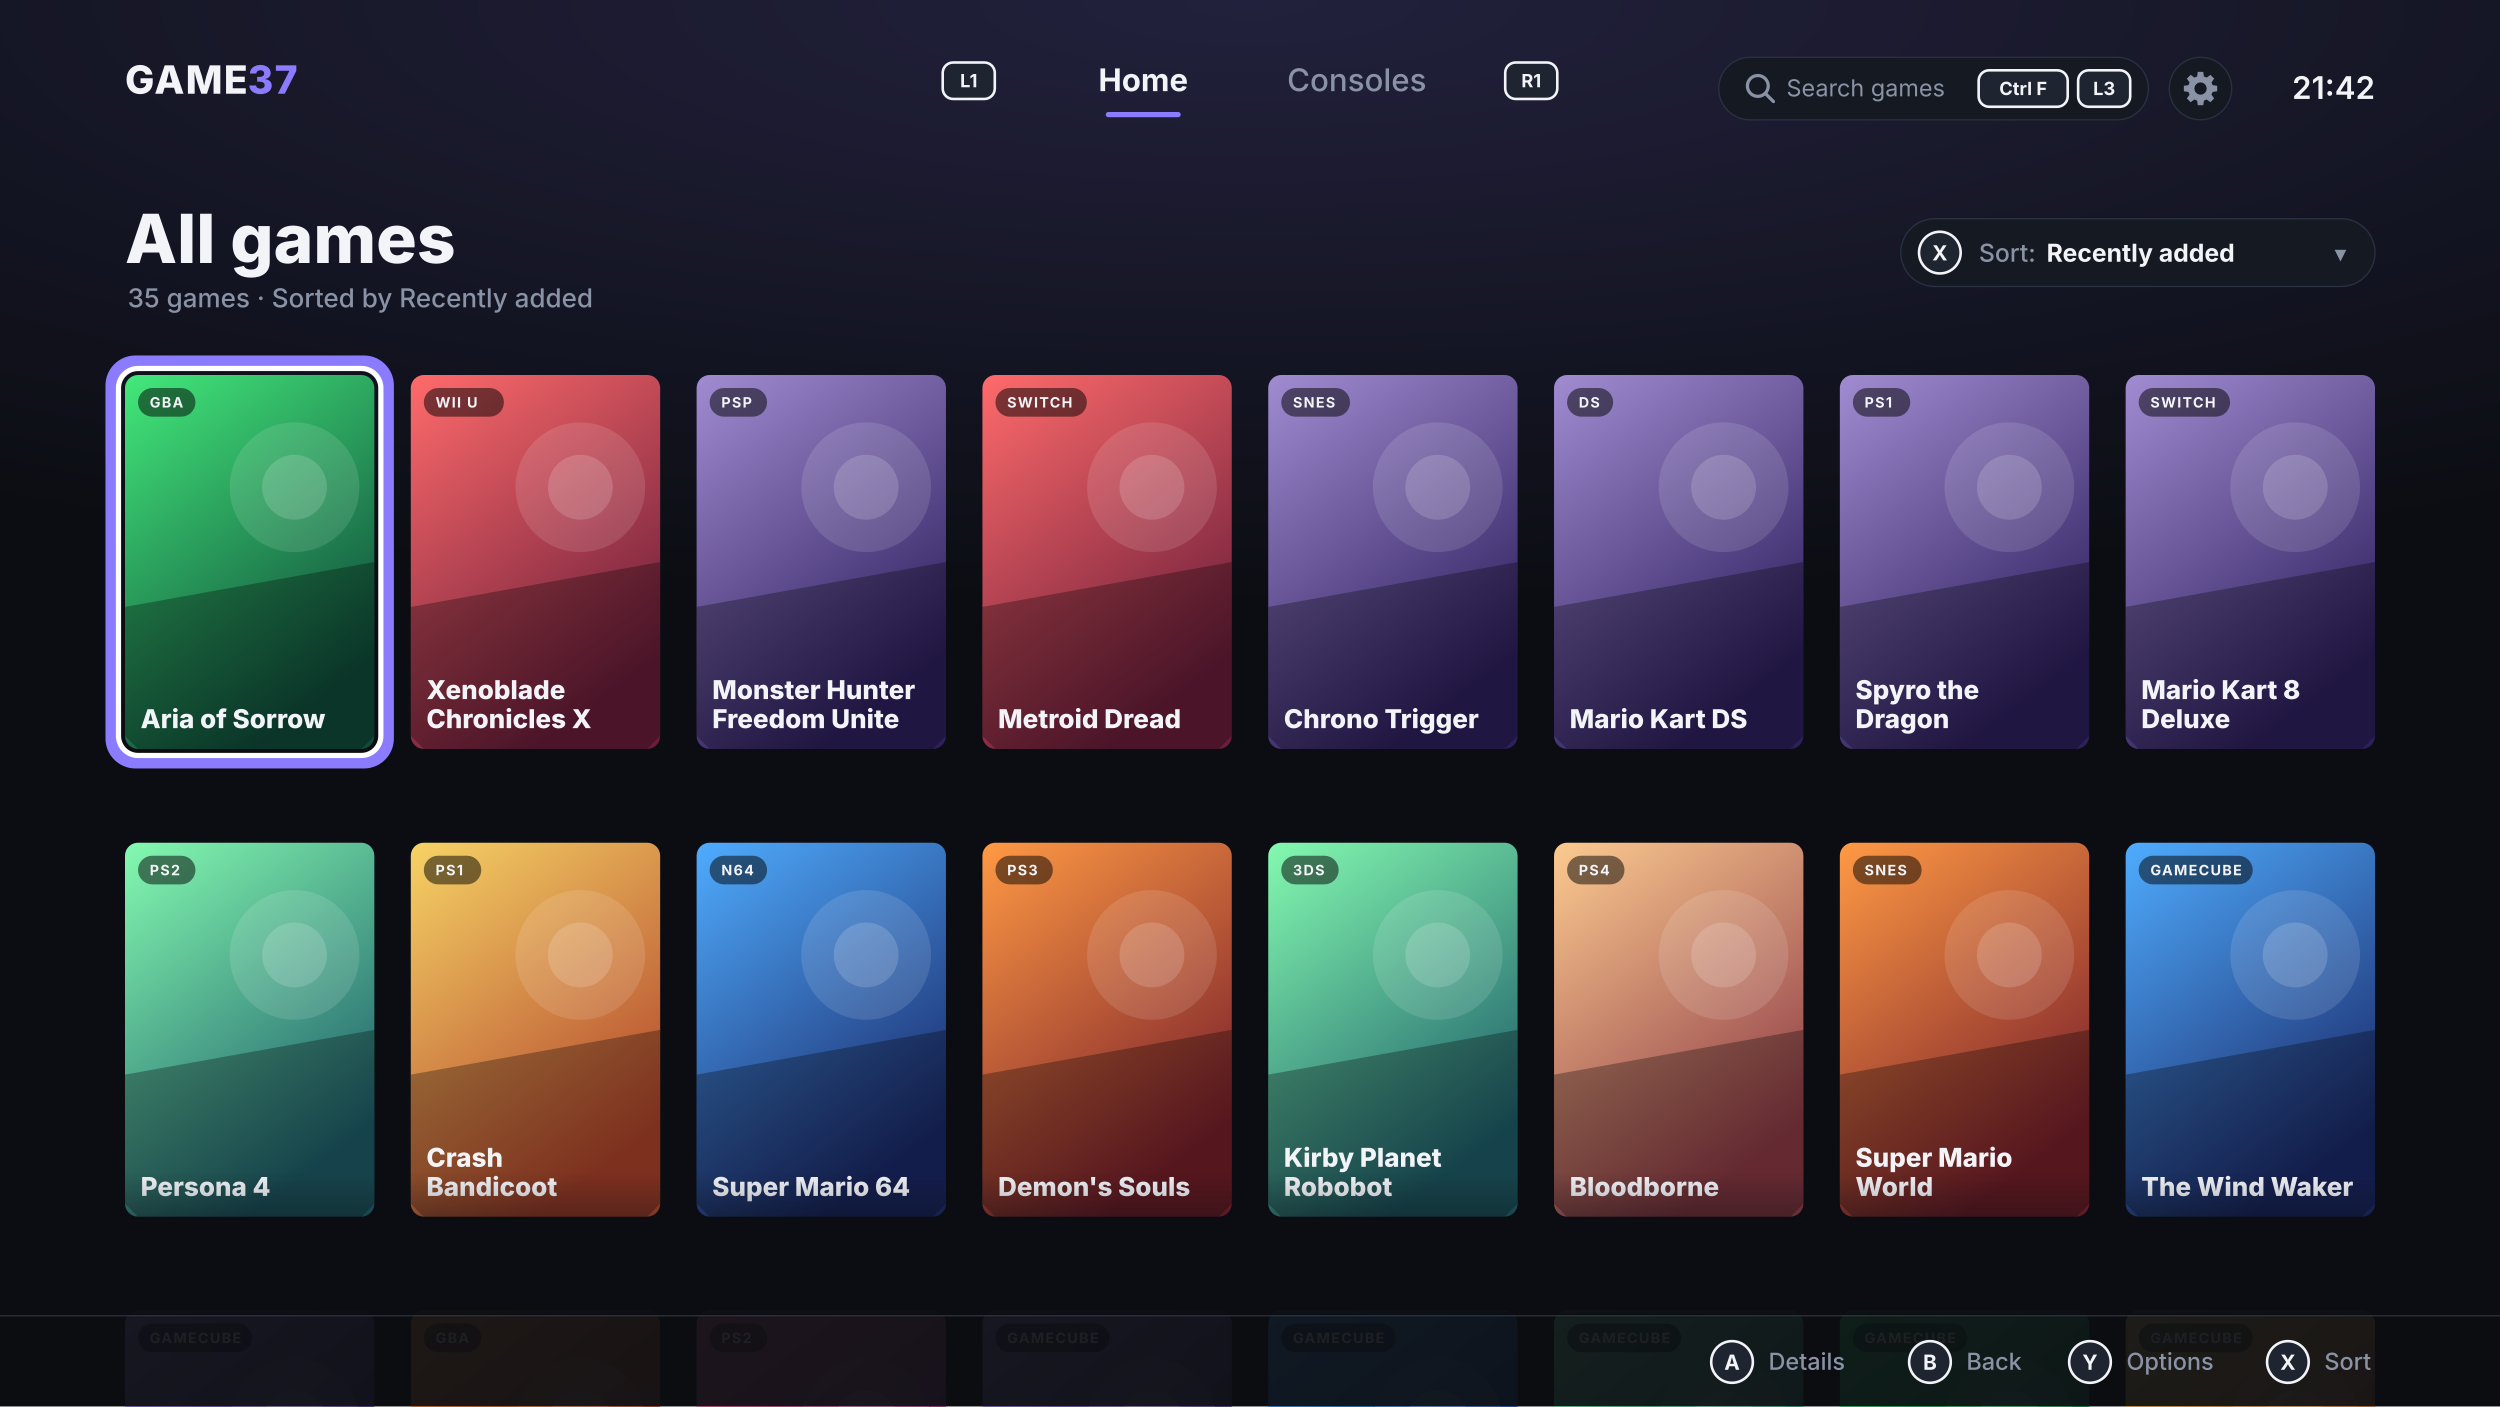
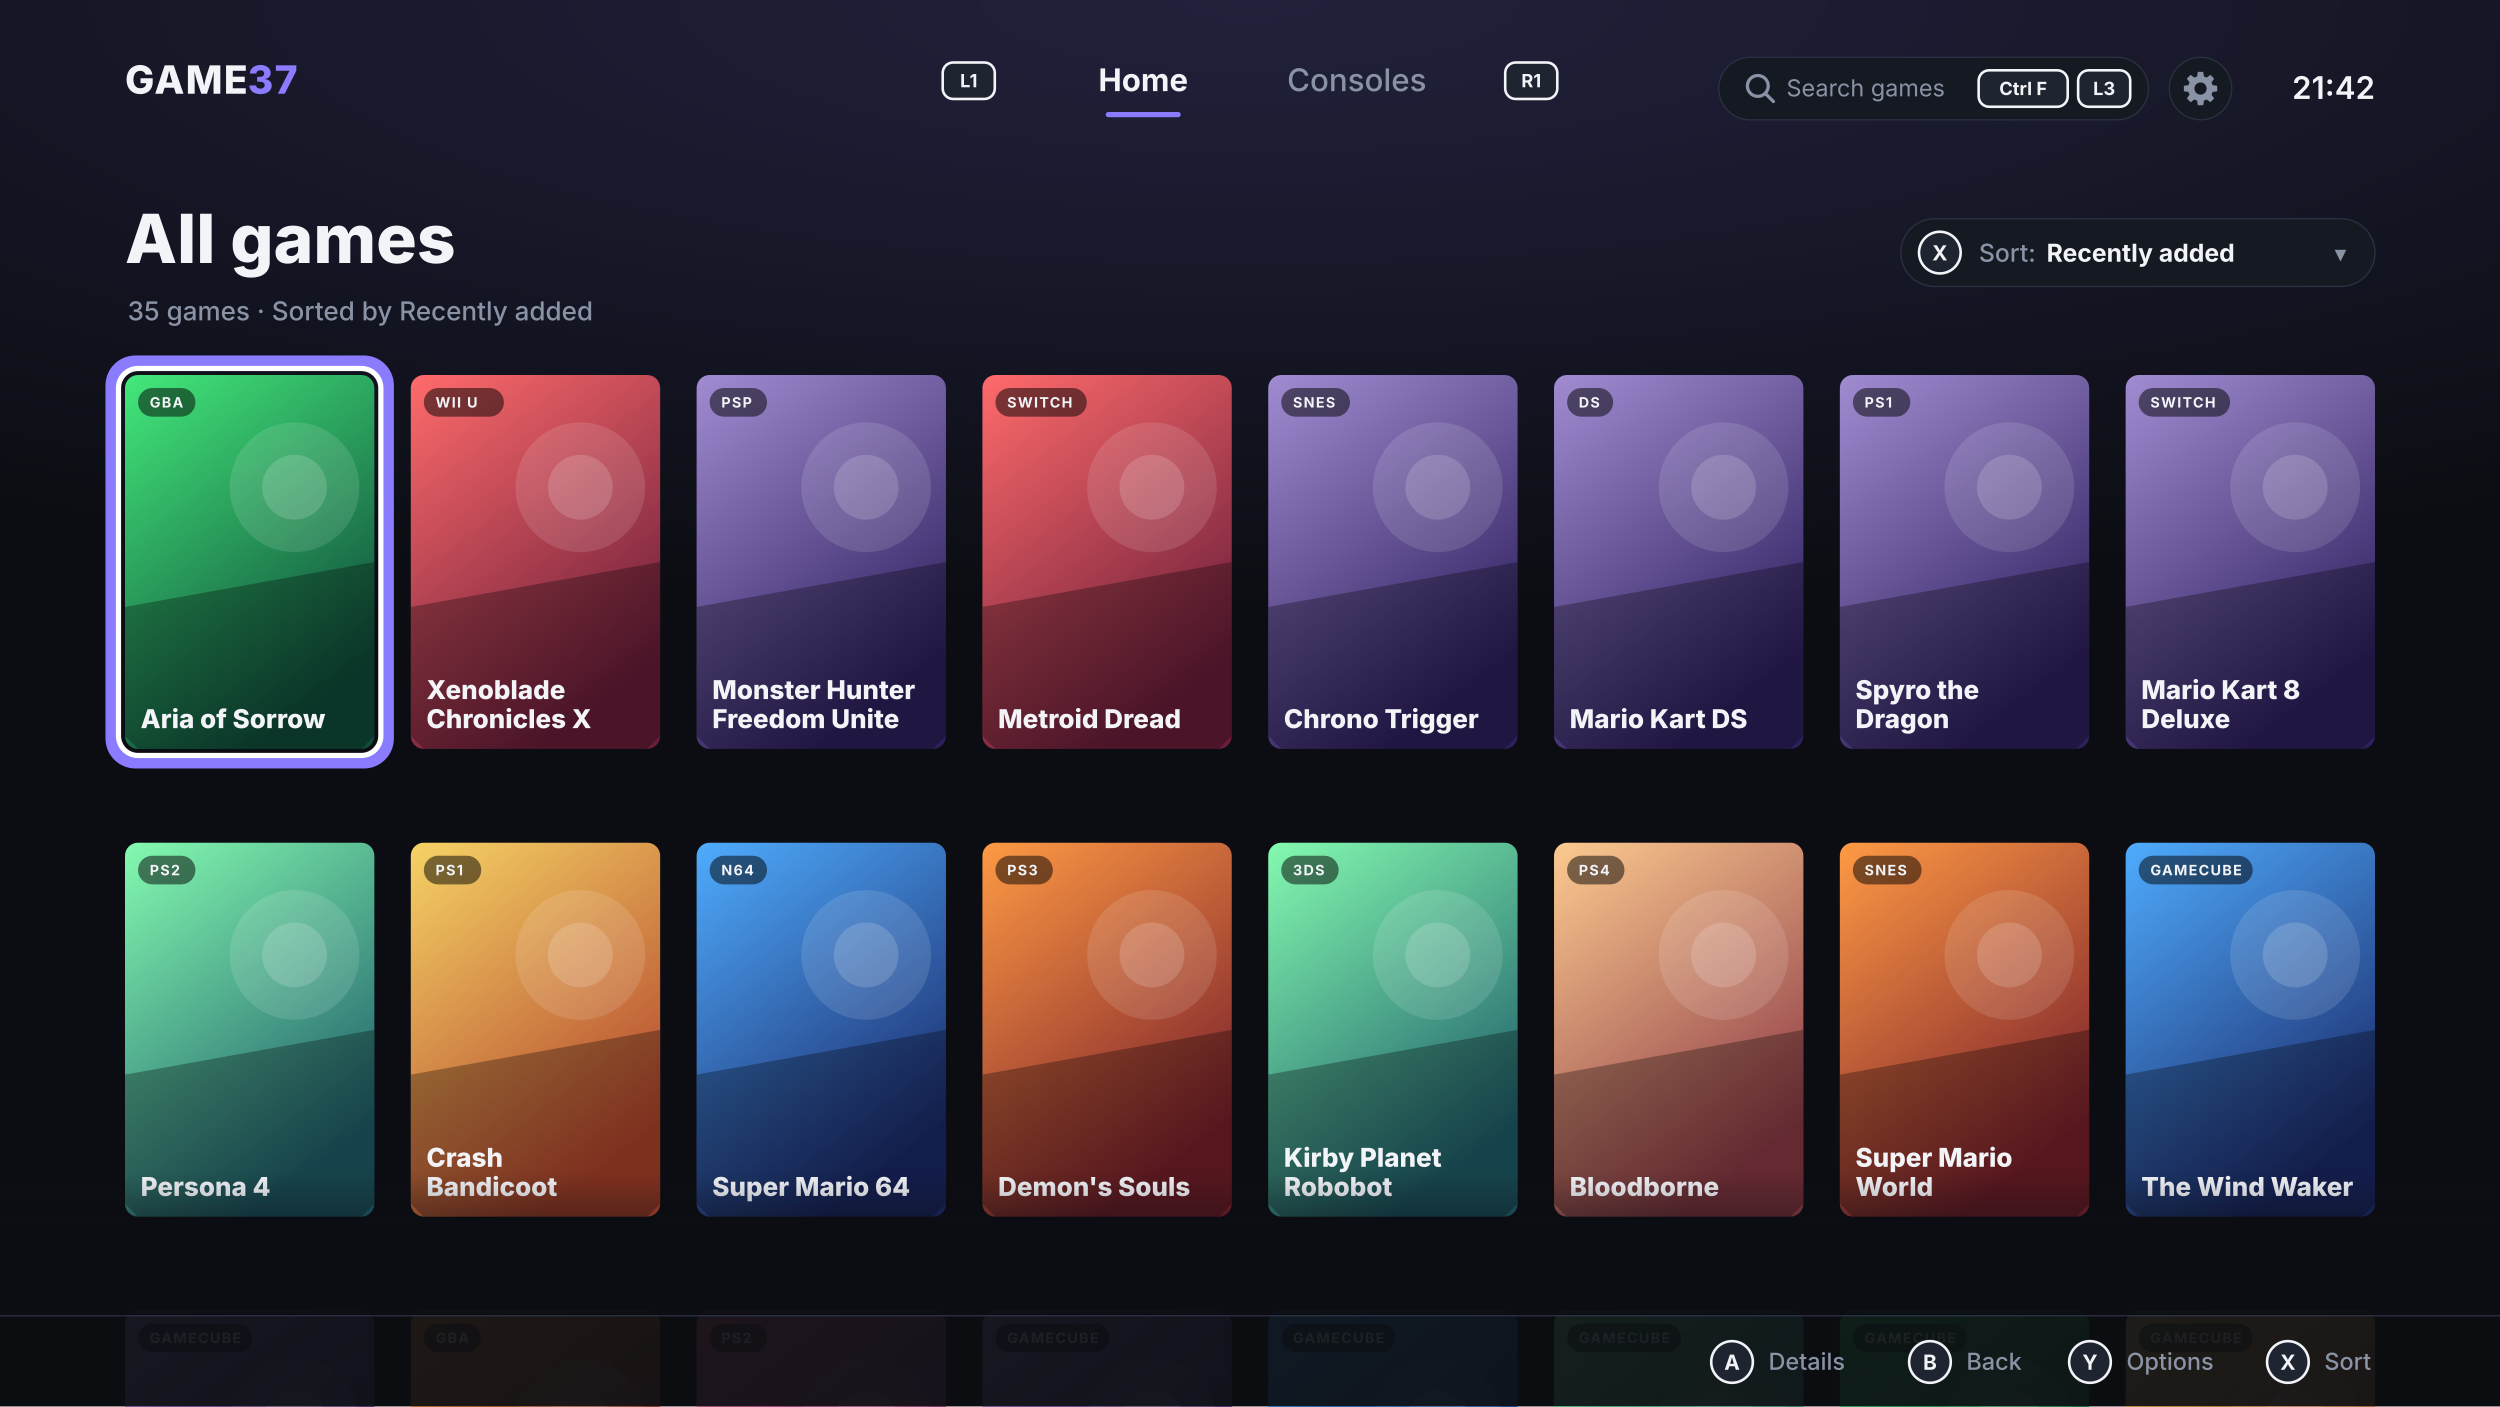
<svg xmlns="http://www.w3.org/2000/svg" width="1920" height="1080" viewBox="0 0 1920 1080">
  <defs>
    <radialGradient id="rg1" cx="0.5" cy="0" r="0.9">
      <stop offset="0" stop-color="#8B7BFF" stop-opacity="0.18" />
      <stop offset="1" stop-color="#8B7BFF" stop-opacity="0" />
    </radialGradient>
    <linearGradient id="lg2" x1="0" y1="0" x2="0.5" y2="1">
      <stop offset="0" stop-color="#43E97B" stop-opacity="1" />
      <stop offset="1" stop-color="#0F4C3A" stop-opacity="1" />
    </linearGradient>
    <linearGradient id="lg3" x1="0" y1="0" x2="0.5" y2="1">
      <stop offset="0" stop-color="#FF6B6B" stop-opacity="1" />
      <stop offset="1" stop-color="#6B1D3A" stop-opacity="1" />
    </linearGradient>
    <linearGradient id="lg4" x1="0" y1="0" x2="0.5" y2="1">
      <stop offset="0" stop-color="#A18CD1" stop-opacity="1" />
      <stop offset="1" stop-color="#2E1F5E" stop-opacity="1" />
    </linearGradient>
    <linearGradient id="lg5" x1="0" y1="0" x2="0.5" y2="1">
      <stop offset="0" stop-color="#FF6B6B" stop-opacity="1" />
      <stop offset="1" stop-color="#6B1D3A" stop-opacity="1" />
    </linearGradient>
    <linearGradient id="lg6" x1="0" y1="0" x2="0.5" y2="1">
      <stop offset="0" stop-color="#A18CD1" stop-opacity="1" />
      <stop offset="1" stop-color="#2E1F5E" stop-opacity="1" />
    </linearGradient>
    <linearGradient id="lg7" x1="0" y1="0" x2="0.5" y2="1">
      <stop offset="0" stop-color="#A18CD1" stop-opacity="1" />
      <stop offset="1" stop-color="#2E1F5E" stop-opacity="1" />
    </linearGradient>
    <linearGradient id="lg8" x1="0" y1="0" x2="0.5" y2="1">
      <stop offset="0" stop-color="#A18CD1" stop-opacity="1" />
      <stop offset="1" stop-color="#2E1F5E" stop-opacity="1" />
    </linearGradient>
    <linearGradient id="lg9" x1="0" y1="0" x2="0.5" y2="1">
      <stop offset="0" stop-color="#A18CD1" stop-opacity="1" />
      <stop offset="1" stop-color="#2E1F5E" stop-opacity="1" />
    </linearGradient>
    <linearGradient id="lg10" x1="0" y1="0" x2="0.5" y2="1">
      <stop offset="0" stop-color="#84FAB0" stop-opacity="1" />
      <stop offset="1" stop-color="#1F5F6B" stop-opacity="1" />
    </linearGradient>
    <linearGradient id="lg11" x1="0" y1="0" x2="0.5" y2="1">
      <stop offset="0" stop-color="#F6D365" stop-opacity="1" />
      <stop offset="1" stop-color="#B3452C" stop-opacity="1" />
    </linearGradient>
    <linearGradient id="lg12" x1="0" y1="0" x2="0.5" y2="1">
      <stop offset="0" stop-color="#4FACFE" stop-opacity="1" />
      <stop offset="1" stop-color="#1B2A6B" stop-opacity="1" />
    </linearGradient>
    <linearGradient id="lg13" x1="0" y1="0" x2="0.5" y2="1">
      <stop offset="0" stop-color="#FF9A44" stop-opacity="1" />
      <stop offset="1" stop-color="#7A1F2B" stop-opacity="1" />
    </linearGradient>
    <linearGradient id="lg14" x1="0" y1="0" x2="0.5" y2="1">
      <stop offset="0" stop-color="#84FAB0" stop-opacity="1" />
      <stop offset="1" stop-color="#1F5F6B" stop-opacity="1" />
    </linearGradient>
    <linearGradient id="lg15" x1="0" y1="0" x2="0.5" y2="1">
      <stop offset="0" stop-color="#FCCB90" stop-opacity="1" />
      <stop offset="1" stop-color="#8E3B46" stop-opacity="1" />
    </linearGradient>
    <linearGradient id="lg16" x1="0" y1="0" x2="0.5" y2="1">
      <stop offset="0" stop-color="#FF9A44" stop-opacity="1" />
      <stop offset="1" stop-color="#7A1F2B" stop-opacity="1" />
    </linearGradient>
    <linearGradient id="lg17" x1="0" y1="0" x2="0.5" y2="1">
      <stop offset="0" stop-color="#4FACFE" stop-opacity="1" />
      <stop offset="1" stop-color="#1B2A6B" stop-opacity="1" />
    </linearGradient>
    <linearGradient id="lg18" x1="0" y1="0" x2="0.5" y2="1">
      <stop offset="0" stop-color="#A18CD1" stop-opacity="1" />
      <stop offset="1" stop-color="#2E1F5E" stop-opacity="1" />
    </linearGradient>
    <linearGradient id="lg19" x1="0" y1="0" x2="0.5" y2="1">
      <stop offset="0" stop-color="#FF9A44" stop-opacity="1" />
      <stop offset="1" stop-color="#7A1F2B" stop-opacity="1" />
    </linearGradient>
    <linearGradient id="lg20" x1="0" y1="0" x2="0.5" y2="1">
      <stop offset="0" stop-color="#FA709A" stop-opacity="1" />
      <stop offset="1" stop-color="#5B2C83" stop-opacity="1" />
    </linearGradient>
    <linearGradient id="lg21" x1="0" y1="0" x2="0.5" y2="1">
      <stop offset="0" stop-color="#A18CD1" stop-opacity="1" />
      <stop offset="1" stop-color="#2E1F5E" stop-opacity="1" />
    </linearGradient>
    <linearGradient id="lg22" x1="0" y1="0" x2="0.5" y2="1">
      <stop offset="0" stop-color="#4FACFE" stop-opacity="1" />
      <stop offset="1" stop-color="#1B2A6B" stop-opacity="1" />
    </linearGradient>
    <linearGradient id="lg23" x1="0" y1="0" x2="0.5" y2="1">
      <stop offset="0" stop-color="#84FAB0" stop-opacity="1" />
      <stop offset="1" stop-color="#1F5F6B" stop-opacity="1" />
    </linearGradient>
    <linearGradient id="lg24" x1="0" y1="0" x2="0.5" y2="1">
      <stop offset="0" stop-color="#43E97B" stop-opacity="1" />
      <stop offset="1" stop-color="#0F4C3A" stop-opacity="1" />
    </linearGradient>
    <linearGradient id="lg25" x1="0" y1="0" x2="0.5" y2="1">
      <stop offset="0" stop-color="#F6D365" stop-opacity="1" />
      <stop offset="1" stop-color="#B3452C" stop-opacity="1" />
    </linearGradient>
    <linearGradient id="lg26" x1="0" y1="0" x2="0" y2="1">
      <stop offset="0" stop-color="#0B0D12" stop-opacity="0" />
      <stop offset="1" stop-color="#0B0D12" stop-opacity="1" />
    </linearGradient>
  </defs>
  <rect x="0.0" y="0.0" width="1920.0" height="1080.0" rx="0" fill="#0B0D12" fill-opacity="1" />
  <rect x="0.0" y="0.0" width="1920.0" height="520.0" rx="0" fill="url(#rg1)" fill-opacity="1" />
  <text x="96" y="72" font-family="Inter, 'Helvetica Neue', Arial, sans-serif" font-size="30" font-weight="800" fill="#F2F4F8" letter-spacing="1">GAME<tspan fill="#8B7BFF">37</tspan>
  </text>
  <rect x="724.0" y="48.0" width="40.0" height="28.0" rx="8" fill="#1F2431" fill-opacity="1" stroke="#F2F4F8" stroke-width="2" />
  <text x="744.0" y="67.0" font-family="Inter, 'Helvetica Neue', Arial, sans-serif" font-size="14" font-weight="700" fill="#F2F4F8" fill-opacity="1" text-anchor="middle" letter-spacing="0">L1</text>
  <rect x="1156.0" y="48.0" width="40.0" height="28.0" rx="8" fill="#1F2431" fill-opacity="1" stroke="#F2F4F8" stroke-width="2" />
  <text x="1176.0" y="67.0" font-family="Inter, 'Helvetica Neue', Arial, sans-serif" font-size="14" font-weight="700" fill="#F2F4F8" fill-opacity="1" text-anchor="middle" letter-spacing="0">R1</text>
  <text x="878.0" y="70.0" font-family="Inter, 'Helvetica Neue', Arial, sans-serif" font-size="24" font-weight="700" fill="#F2F4F8" fill-opacity="1" text-anchor="middle" letter-spacing="0">Home</text>
  <rect x="849.2" y="86.0" width="57.6" height="4.0" rx="2" fill="#8B7BFF" fill-opacity="1" />
  <text x="1042.0" y="70.0" font-family="Inter, 'Helvetica Neue', Arial, sans-serif" font-size="24" font-weight="500" fill="#8A93A6" fill-opacity="1" text-anchor="middle" letter-spacing="0">Consoles</text>
  <rect x="1320.0" y="44.0" width="330.0" height="48.0" rx="24" fill="#151922" fill-opacity="1" stroke="#2A3142" stroke-width="1" />
  <circle cx="1350.0" cy="66.0" r="8.0" fill="none" fill-opacity="1" stroke="#8A93A6" stroke-width="2.5" />
  <line x1="1356" y1="72" x2="1362" y2="78" stroke="#8A93A6" stroke-width="2.5" stroke-linecap="round" />
  <text x="1372.0" y="74.0" font-family="Inter, 'Helvetica Neue', Arial, sans-serif" font-size="18" font-weight="400" fill="#8A93A6" fill-opacity="1" text-anchor="start" letter-spacing="0">Search games</text>
  <rect x="1596.0" y="54.0" width="40.0" height="28.0" rx="8" fill="#1F2431" fill-opacity="1" stroke="#F2F4F8" stroke-width="2" />
  <text x="1616.0" y="73.0" font-family="Inter, 'Helvetica Neue', Arial, sans-serif" font-size="14" font-weight="700" fill="#F2F4F8" fill-opacity="1" text-anchor="middle" letter-spacing="0">L3</text>
  <rect x="1519.6" y="54.0" width="68.4" height="28.0" rx="8" fill="#1F2431" fill-opacity="1" stroke="#F2F4F8" stroke-width="2" />
  <text x="1553.8" y="73.0" font-family="Inter, 'Helvetica Neue', Arial, sans-serif" font-size="14" font-weight="700" fill="#F2F4F8" fill-opacity="1" text-anchor="middle" letter-spacing="0">Ctrl F</text>
  <circle cx="1690.0" cy="68.0" r="24.0" fill="#151922" fill-opacity="1" stroke="#2A3142" stroke-width="1" />
  <polygon points="1699.3,65.4 1702.8,65.9 1702.8,70.1 1699.3,70.6 1698.4,72.7 1700.5,75.6 1697.6,78.5 1694.7,76.4 1692.6,77.3 1692.1,80.8 1687.9,80.8 1687.4,77.3 1685.3,76.4 1682.4,78.5 1679.5,75.6 1681.6,72.7 1680.7,70.6 1677.2,70.1 1677.2,65.9 1680.7,65.4 1681.6,63.3 1679.5,60.4 1682.4,57.5 1685.3,59.6 1687.4,58.7 1687.9,55.2 1692.1,55.2 1692.6,58.7 1694.7,59.6 1697.6,57.5 1700.5,60.4 1698.4,63.3" fill="#8A93A6" />
  <circle cx="1690.0" cy="68.0" r="4.7" fill="#151922" fill-opacity="1" />
  <text x="1824.0" y="76.0" font-family="Inter, 'Helvetica Neue', Arial, sans-serif" font-size="24" font-weight="600" fill="#F2F4F8" fill-opacity="1" text-anchor="end" letter-spacing="0">21:42</text>
  <text x="96.0" y="202.0" font-family="Inter, 'Helvetica Neue', Arial, sans-serif" font-size="52" font-weight="800" fill="#F2F4F8" fill-opacity="1" text-anchor="start" letter-spacing="0">All games</text>
-   <text x="98.0" y="236.0" font-family="Inter, 'Helvetica Neue', Arial, sans-serif" font-size="20" font-weight="500" fill="#8A93A6" fill-opacity="1" text-anchor="start" letter-spacing="0">35 games  ·  Sorted by Recently added</text>
+   <text x="98.0" y="246.0" font-family="Inter, 'Helvetica Neue', Arial, sans-serif" font-size="20" font-weight="500" fill="#8A93A6" fill-opacity="1" text-anchor="start" letter-spacing="0">35 games  ·  Sorted by Recently added</text>
  <rect x="1459.8" y="168.0" width="364.2" height="52.0" rx="26" fill="#151922" fill-opacity="1" stroke="#2A3142" stroke-width="1" />
  <circle cx="1489.8" cy="194.0" r="16.0" fill="#1F2431" fill-opacity="1" stroke="#F2F4F8" stroke-width="2" />
  <text x="1489.8" y="200.0" font-family="Inter, 'Helvetica Neue', Arial, sans-serif" font-size="16" font-weight="700" fill="#F2F4F8" fill-opacity="1" text-anchor="middle" letter-spacing="0">X</text>
  <text x="1519.8" y="201.0" font-family="Inter, 'Helvetica Neue', Arial, sans-serif" font-size="19" font-weight="500" fill="#8A93A6" fill-opacity="1" text-anchor="start" letter-spacing="0">Sort:</text>
  <text x="1571.8" y="201.0" font-family="Inter, 'Helvetica Neue', Arial, sans-serif" font-size="19" font-weight="700" fill="#F2F4F8" fill-opacity="1" text-anchor="start" letter-spacing="0">Recently added</text>
  <text x="1802.0" y="201.0" font-family="Inter, 'Helvetica Neue', Arial, sans-serif" font-size="18" font-weight="700" fill="#8A93A6" fill-opacity="1" text-anchor="end" letter-spacing="0">▾</text>
  <rect x="86.0" y="278.0" width="211.5" height="307.2" rx="18" fill="none" fill-opacity="0.4" stroke="#8B7BFF" stroke-width="10" />
  <rect x="91.0" y="283.0" width="201.5" height="297.2" rx="15" fill="none" fill-opacity="1" stroke="#FFFFFF" stroke-width="4" />
  <rect x="96.0" y="288.0" width="191.5" height="287.2" rx="10" fill="url(#lg2)" fill-opacity="1" />
  <circle cx="226.2" cy="374.2" r="49.8" fill="#FFFFFF" fill-opacity="0.12" />
  <circle cx="226.2" cy="374.2" r="24.9" fill="#FFFFFF" fill-opacity="0.16" />
  <polygon points="96.0,466.1 287.5,431.6 287.5,565.2 277.5,575.2 106.0,575.2 96.0,565.2" fill="#000000" fill-opacity=".3" />
  <text x="108.0" y="559.2" font-family="Inter, 'Helvetica Neue', Arial, sans-serif" font-size="20" font-weight="800" fill="#F2F4F8" fill-opacity="1" text-anchor="start" letter-spacing="0">Aria of Sorrow</text>
  <rect x="106.0" y="298.0" width="44.1" height="22.0" rx="11" fill="#000000" fill-opacity="0.5" />
  <text x="115.0" y="313.0" font-family="Inter, 'Helvetica Neue', Arial, sans-serif" font-size="11" font-weight="700" fill="#F2F4F8" fill-opacity="1" text-anchor="start" letter-spacing="1">GBA</text>
  <rect x="315.5" y="288.0" width="191.5" height="287.2" rx="10" fill="url(#lg3)" fill-opacity="1" />
  <circle cx="445.7" cy="374.2" r="49.8" fill="#FFFFFF" fill-opacity="0.12" />
  <circle cx="445.7" cy="374.2" r="24.9" fill="#FFFFFF" fill-opacity="0.16" />
  <polygon points="315.5,466.1 507.0,431.6 507.0,565.2 497.0,575.2 325.5,575.2 315.5,565.2" fill="#000000" fill-opacity=".3" />
  <text x="327.5" y="536.9" font-family="Inter, 'Helvetica Neue', Arial, sans-serif" font-size="20" font-weight="800" fill="#F2F4F8" fill-opacity="1" text-anchor="start" letter-spacing="0">Xenoblade</text>
  <text x="327.5" y="559.2" font-family="Inter, 'Helvetica Neue', Arial, sans-serif" font-size="20" font-weight="800" fill="#F2F4F8" fill-opacity="1" text-anchor="start" letter-spacing="0">Chronicles X</text>
  <rect x="325.5" y="298.0" width="61.5" height="22.0" rx="11" fill="#000000" fill-opacity="0.5" />
  <text x="334.5" y="313.0" font-family="Inter, 'Helvetica Neue', Arial, sans-serif" font-size="11" font-weight="700" fill="#F2F4F8" fill-opacity="1" text-anchor="start" letter-spacing="1">WII U</text>
  <rect x="535.0" y="288.0" width="191.5" height="287.2" rx="10" fill="url(#lg4)" fill-opacity="1" />
  <circle cx="665.2" cy="374.2" r="49.8" fill="#FFFFFF" fill-opacity="0.12" />
  <circle cx="665.2" cy="374.2" r="24.9" fill="#FFFFFF" fill-opacity="0.16" />
  <polygon points="535.0,466.1 726.5,431.6 726.5,565.2 716.5,575.2 545.0,575.2 535.0,565.2" fill="#000000" fill-opacity=".3" />
  <text x="547.0" y="536.9" font-family="Inter, 'Helvetica Neue', Arial, sans-serif" font-size="20" font-weight="800" fill="#F2F4F8" fill-opacity="1" text-anchor="start" letter-spacing="0">Monster Hunter</text>
  <text x="547.0" y="559.2" font-family="Inter, 'Helvetica Neue', Arial, sans-serif" font-size="20" font-weight="800" fill="#F2F4F8" fill-opacity="1" text-anchor="start" letter-spacing="0">Freedom Unite</text>
  <rect x="545.0" y="298.0" width="44.1" height="22.0" rx="11" fill="#000000" fill-opacity="0.5" />
  <text x="554.0" y="313.0" font-family="Inter, 'Helvetica Neue', Arial, sans-serif" font-size="11" font-weight="700" fill="#F2F4F8" fill-opacity="1" text-anchor="start" letter-spacing="1">PSP</text>
  <rect x="754.5" y="288.0" width="191.5" height="287.2" rx="10" fill="url(#lg5)" fill-opacity="1" />
  <circle cx="884.7" cy="374.2" r="49.8" fill="#FFFFFF" fill-opacity="0.12" />
  <circle cx="884.7" cy="374.2" r="24.9" fill="#FFFFFF" fill-opacity="0.16" />
  <polygon points="754.5,466.1 946.0,431.6 946.0,565.2 936.0,575.2 764.5,575.2 754.5,565.2" fill="#000000" fill-opacity=".3" />
  <text x="766.5" y="559.2" font-family="Inter, 'Helvetica Neue', Arial, sans-serif" font-size="20" font-weight="800" fill="#F2F4F8" fill-opacity="1" text-anchor="start" letter-spacing="0">Metroid Dread</text>
  <rect x="764.5" y="298.0" width="70.2" height="22.0" rx="11" fill="#000000" fill-opacity="0.5" />
  <text x="773.5" y="313.0" font-family="Inter, 'Helvetica Neue', Arial, sans-serif" font-size="11" font-weight="700" fill="#F2F4F8" fill-opacity="1" text-anchor="start" letter-spacing="1">SWITCH</text>
  <rect x="974.0" y="288.0" width="191.5" height="287.2" rx="10" fill="url(#lg6)" fill-opacity="1" />
  <circle cx="1104.2" cy="374.2" r="49.8" fill="#FFFFFF" fill-opacity="0.12" />
  <circle cx="1104.2" cy="374.2" r="24.9" fill="#FFFFFF" fill-opacity="0.16" />
  <polygon points="974.0,466.1 1165.5,431.6 1165.5,565.2 1155.5,575.2 984.0,575.2 974.0,565.2" fill="#000000" fill-opacity=".3" />
  <text x="986.0" y="559.2" font-family="Inter, 'Helvetica Neue', Arial, sans-serif" font-size="20" font-weight="800" fill="#F2F4F8" fill-opacity="1" text-anchor="start" letter-spacing="0">Chrono Trigger</text>
  <rect x="984.0" y="298.0" width="52.8" height="22.0" rx="11" fill="#000000" fill-opacity="0.5" />
  <text x="993.0" y="313.0" font-family="Inter, 'Helvetica Neue', Arial, sans-serif" font-size="11" font-weight="700" fill="#F2F4F8" fill-opacity="1" text-anchor="start" letter-spacing="1">SNES</text>
  <rect x="1193.5" y="288.0" width="191.5" height="287.2" rx="10" fill="url(#lg7)" fill-opacity="1" />
  <circle cx="1323.7" cy="374.2" r="49.8" fill="#FFFFFF" fill-opacity="0.12" />
  <circle cx="1323.7" cy="374.2" r="24.9" fill="#FFFFFF" fill-opacity="0.16" />
  <polygon points="1193.5,466.1 1385.0,431.6 1385.0,565.2 1375.0,575.2 1203.5,575.2 1193.5,565.2" fill="#000000" fill-opacity=".3" />
  <text x="1205.5" y="559.2" font-family="Inter, 'Helvetica Neue', Arial, sans-serif" font-size="20" font-weight="800" fill="#F2F4F8" fill-opacity="1" text-anchor="start" letter-spacing="0">Mario Kart DS</text>
  <rect x="1203.5" y="298.0" width="35.4" height="22.0" rx="11" fill="#000000" fill-opacity="0.5" />
  <text x="1212.5" y="313.0" font-family="Inter, 'Helvetica Neue', Arial, sans-serif" font-size="11" font-weight="700" fill="#F2F4F8" fill-opacity="1" text-anchor="start" letter-spacing="1">DS</text>
  <rect x="1413.0" y="288.0" width="191.5" height="287.2" rx="10" fill="url(#lg8)" fill-opacity="1" />
  <circle cx="1543.2" cy="374.2" r="49.8" fill="#FFFFFF" fill-opacity="0.12" />
  <circle cx="1543.2" cy="374.2" r="24.9" fill="#FFFFFF" fill-opacity="0.16" />
  <polygon points="1413.0,466.1 1604.5,431.6 1604.5,565.2 1594.5,575.2 1423.0,575.2 1413.0,565.2" fill="#000000" fill-opacity=".3" />
  <text x="1425.0" y="536.9" font-family="Inter, 'Helvetica Neue', Arial, sans-serif" font-size="20" font-weight="800" fill="#F2F4F8" fill-opacity="1" text-anchor="start" letter-spacing="0">Spyro the</text>
  <text x="1425.0" y="559.2" font-family="Inter, 'Helvetica Neue', Arial, sans-serif" font-size="20" font-weight="800" fill="#F2F4F8" fill-opacity="1" text-anchor="start" letter-spacing="0">Dragon</text>
  <rect x="1423.0" y="298.0" width="44.1" height="22.0" rx="11" fill="#000000" fill-opacity="0.5" />
  <text x="1432.0" y="313.0" font-family="Inter, 'Helvetica Neue', Arial, sans-serif" font-size="11" font-weight="700" fill="#F2F4F8" fill-opacity="1" text-anchor="start" letter-spacing="1">PS1</text>
  <rect x="1632.5" y="288.0" width="191.5" height="287.2" rx="10" fill="url(#lg9)" fill-opacity="1" />
  <circle cx="1762.7" cy="374.2" r="49.8" fill="#FFFFFF" fill-opacity="0.12" />
  <circle cx="1762.7" cy="374.2" r="24.9" fill="#FFFFFF" fill-opacity="0.16" />
  <polygon points="1632.5,466.1 1824.0,431.6 1824.0,565.2 1814.0,575.2 1642.5,575.2 1632.5,565.2" fill="#000000" fill-opacity=".3" />
  <text x="1644.5" y="536.9" font-family="Inter, 'Helvetica Neue', Arial, sans-serif" font-size="20" font-weight="800" fill="#F2F4F8" fill-opacity="1" text-anchor="start" letter-spacing="0">Mario Kart 8</text>
  <text x="1644.5" y="559.2" font-family="Inter, 'Helvetica Neue', Arial, sans-serif" font-size="20" font-weight="800" fill="#F2F4F8" fill-opacity="1" text-anchor="start" letter-spacing="0">Deluxe</text>
  <rect x="1642.5" y="298.0" width="70.2" height="22.0" rx="11" fill="#000000" fill-opacity="0.5" />
  <text x="1651.5" y="313.0" font-family="Inter, 'Helvetica Neue', Arial, sans-serif" font-size="11" font-weight="700" fill="#F2F4F8" fill-opacity="1" text-anchor="start" letter-spacing="1">SWITCH</text>
  <rect x="96.0" y="647.2" width="191.5" height="287.2" rx="10" fill="url(#lg10)" fill-opacity="1" />
  <circle cx="226.2" cy="733.4" r="49.8" fill="#FFFFFF" fill-opacity="0.12" />
  <circle cx="226.2" cy="733.4" r="24.9" fill="#FFFFFF" fill-opacity="0.16" />
  <polygon points="96.0,825.3 287.5,790.9 287.5,924.5 277.5,934.5 106.0,934.5 96.0,924.5" fill="#000000" fill-opacity=".3" />
  <text x="108.0" y="918.5" font-family="Inter, 'Helvetica Neue', Arial, sans-serif" font-size="20" font-weight="800" fill="#F2F4F8" fill-opacity="1" text-anchor="start" letter-spacing="0">Persona 4</text>
  <rect x="106.0" y="657.2" width="44.1" height="22.0" rx="11" fill="#000000" fill-opacity="0.5" />
  <text x="115.0" y="672.2" font-family="Inter, 'Helvetica Neue', Arial, sans-serif" font-size="11" font-weight="700" fill="#F2F4F8" fill-opacity="1" text-anchor="start" letter-spacing="1">PS2</text>
  <rect x="315.5" y="647.2" width="191.5" height="287.2" rx="10" fill="url(#lg11)" fill-opacity="1" />
  <circle cx="445.7" cy="733.4" r="49.8" fill="#FFFFFF" fill-opacity="0.12" />
  <circle cx="445.7" cy="733.4" r="24.9" fill="#FFFFFF" fill-opacity="0.16" />
  <polygon points="315.5,825.3 507.0,790.9 507.0,924.5 497.0,934.5 325.5,934.5 315.5,924.5" fill="#000000" fill-opacity=".3" />
  <text x="327.5" y="896.1" font-family="Inter, 'Helvetica Neue', Arial, sans-serif" font-size="20" font-weight="800" fill="#F2F4F8" fill-opacity="1" text-anchor="start" letter-spacing="0">Crash</text>
  <text x="327.5" y="918.5" font-family="Inter, 'Helvetica Neue', Arial, sans-serif" font-size="20" font-weight="800" fill="#F2F4F8" fill-opacity="1" text-anchor="start" letter-spacing="0">Bandicoot</text>
  <rect x="325.5" y="657.2" width="44.1" height="22.0" rx="11" fill="#000000" fill-opacity="0.5" />
  <text x="334.5" y="672.2" font-family="Inter, 'Helvetica Neue', Arial, sans-serif" font-size="11" font-weight="700" fill="#F2F4F8" fill-opacity="1" text-anchor="start" letter-spacing="1">PS1</text>
  <rect x="535.0" y="647.2" width="191.5" height="287.2" rx="10" fill="url(#lg12)" fill-opacity="1" />
  <circle cx="665.2" cy="733.4" r="49.8" fill="#FFFFFF" fill-opacity="0.12" />
  <circle cx="665.2" cy="733.4" r="24.9" fill="#FFFFFF" fill-opacity="0.16" />
  <polygon points="535.0,825.3 726.5,790.9 726.5,924.5 716.5,934.5 545.0,934.5 535.0,924.5" fill="#000000" fill-opacity=".3" />
  <text x="547.0" y="918.5" font-family="Inter, 'Helvetica Neue', Arial, sans-serif" font-size="20" font-weight="800" fill="#F2F4F8" fill-opacity="1" text-anchor="start" letter-spacing="0">Super Mario 64</text>
  <rect x="545.0" y="657.2" width="44.1" height="22.0" rx="11" fill="#000000" fill-opacity="0.5" />
  <text x="554.0" y="672.2" font-family="Inter, 'Helvetica Neue', Arial, sans-serif" font-size="11" font-weight="700" fill="#F2F4F8" fill-opacity="1" text-anchor="start" letter-spacing="1">N64</text>
  <rect x="754.5" y="647.2" width="191.5" height="287.2" rx="10" fill="url(#lg13)" fill-opacity="1" />
  <circle cx="884.7" cy="733.4" r="49.8" fill="#FFFFFF" fill-opacity="0.12" />
  <circle cx="884.7" cy="733.4" r="24.9" fill="#FFFFFF" fill-opacity="0.16" />
  <polygon points="754.5,825.3 946.0,790.9 946.0,924.5 936.0,934.5 764.5,934.5 754.5,924.5" fill="#000000" fill-opacity=".3" />
  <text x="766.5" y="918.5" font-family="Inter, 'Helvetica Neue', Arial, sans-serif" font-size="20" font-weight="800" fill="#F2F4F8" fill-opacity="1" text-anchor="start" letter-spacing="0">Demon's Souls</text>
  <rect x="764.5" y="657.2" width="44.1" height="22.0" rx="11" fill="#000000" fill-opacity="0.5" />
  <text x="773.5" y="672.2" font-family="Inter, 'Helvetica Neue', Arial, sans-serif" font-size="11" font-weight="700" fill="#F2F4F8" fill-opacity="1" text-anchor="start" letter-spacing="1">PS3</text>
  <rect x="974.0" y="647.2" width="191.5" height="287.2" rx="10" fill="url(#lg14)" fill-opacity="1" />
  <circle cx="1104.2" cy="733.4" r="49.8" fill="#FFFFFF" fill-opacity="0.12" />
  <circle cx="1104.2" cy="733.4" r="24.9" fill="#FFFFFF" fill-opacity="0.16" />
  <polygon points="974.0,825.3 1165.5,790.9 1165.5,924.5 1155.5,934.5 984.0,934.5 974.0,924.5" fill="#000000" fill-opacity=".3" />
  <text x="986.0" y="896.1" font-family="Inter, 'Helvetica Neue', Arial, sans-serif" font-size="20" font-weight="800" fill="#F2F4F8" fill-opacity="1" text-anchor="start" letter-spacing="0">Kirby Planet</text>
  <text x="986.0" y="918.5" font-family="Inter, 'Helvetica Neue', Arial, sans-serif" font-size="20" font-weight="800" fill="#F2F4F8" fill-opacity="1" text-anchor="start" letter-spacing="0">Robobot</text>
  <rect x="984.0" y="657.2" width="44.1" height="22.0" rx="11" fill="#000000" fill-opacity="0.5" />
  <text x="993.0" y="672.2" font-family="Inter, 'Helvetica Neue', Arial, sans-serif" font-size="11" font-weight="700" fill="#F2F4F8" fill-opacity="1" text-anchor="start" letter-spacing="1">3DS</text>
  <rect x="1193.5" y="647.2" width="191.5" height="287.2" rx="10" fill="url(#lg15)" fill-opacity="1" />
  <circle cx="1323.7" cy="733.4" r="49.8" fill="#FFFFFF" fill-opacity="0.12" />
  <circle cx="1323.7" cy="733.4" r="24.9" fill="#FFFFFF" fill-opacity="0.16" />
  <polygon points="1193.5,825.3 1385.0,790.9 1385.0,924.5 1375.0,934.5 1203.5,934.5 1193.5,924.5" fill="#000000" fill-opacity=".3" />
  <text x="1205.5" y="918.5" font-family="Inter, 'Helvetica Neue', Arial, sans-serif" font-size="20" font-weight="800" fill="#F2F4F8" fill-opacity="1" text-anchor="start" letter-spacing="0">Bloodborne</text>
  <rect x="1203.5" y="657.2" width="44.1" height="22.0" rx="11" fill="#000000" fill-opacity="0.5" />
  <text x="1212.5" y="672.2" font-family="Inter, 'Helvetica Neue', Arial, sans-serif" font-size="11" font-weight="700" fill="#F2F4F8" fill-opacity="1" text-anchor="start" letter-spacing="1">PS4</text>
  <rect x="1413.0" y="647.2" width="191.5" height="287.2" rx="10" fill="url(#lg16)" fill-opacity="1" />
  <circle cx="1543.2" cy="733.4" r="49.8" fill="#FFFFFF" fill-opacity="0.12" />
  <circle cx="1543.2" cy="733.4" r="24.9" fill="#FFFFFF" fill-opacity="0.16" />
  <polygon points="1413.0,825.3 1604.5,790.9 1604.5,924.5 1594.5,934.5 1423.0,934.5 1413.0,924.5" fill="#000000" fill-opacity=".3" />
  <text x="1425.0" y="896.1" font-family="Inter, 'Helvetica Neue', Arial, sans-serif" font-size="20" font-weight="800" fill="#F2F4F8" fill-opacity="1" text-anchor="start" letter-spacing="0">Super Mario</text>
  <text x="1425.0" y="918.5" font-family="Inter, 'Helvetica Neue', Arial, sans-serif" font-size="20" font-weight="800" fill="#F2F4F8" fill-opacity="1" text-anchor="start" letter-spacing="0">World</text>
  <rect x="1423.0" y="657.2" width="52.8" height="22.0" rx="11" fill="#000000" fill-opacity="0.5" />
  <text x="1432.0" y="672.2" font-family="Inter, 'Helvetica Neue', Arial, sans-serif" font-size="11" font-weight="700" fill="#F2F4F8" fill-opacity="1" text-anchor="start" letter-spacing="1">SNES</text>
  <rect x="1632.5" y="647.2" width="191.5" height="287.2" rx="10" fill="url(#lg17)" fill-opacity="1" />
  <circle cx="1762.7" cy="733.4" r="49.8" fill="#FFFFFF" fill-opacity="0.12" />
  <circle cx="1762.7" cy="733.4" r="24.9" fill="#FFFFFF" fill-opacity="0.16" />
  <polygon points="1632.5,825.3 1824.0,790.9 1824.0,924.5 1814.0,934.5 1642.5,934.5 1632.5,924.5" fill="#000000" fill-opacity=".3" />
  <text x="1644.5" y="918.5" font-family="Inter, 'Helvetica Neue', Arial, sans-serif" font-size="20" font-weight="800" fill="#F2F4F8" fill-opacity="1" text-anchor="start" letter-spacing="0">The Wind Waker</text>
  <rect x="1642.5" y="657.2" width="87.6" height="22.0" rx="11" fill="#000000" fill-opacity="0.5" />
  <text x="1651.5" y="672.2" font-family="Inter, 'Helvetica Neue', Arial, sans-serif" font-size="11" font-weight="700" fill="#F2F4F8" fill-opacity="1" text-anchor="start" letter-spacing="1">GAMECUBE</text>
  <rect x="96.0" y="1006.5" width="191.5" height="287.2" rx="10" fill="url(#lg18)" fill-opacity="1" />
  <circle cx="226.2" cy="1092.7" r="49.8" fill="#FFFFFF" fill-opacity="0.12" />
  <circle cx="226.2" cy="1092.7" r="24.9" fill="#FFFFFF" fill-opacity="0.16" />
  <polygon points="96.0,1184.6 287.5,1150.1 287.5,1283.8 277.5,1293.8 106.0,1293.8 96.0,1283.8" fill="#000000" fill-opacity=".3" />
  <text x="108.0" y="1277.8" font-family="Inter, 'Helvetica Neue', Arial, sans-serif" font-size="20" font-weight="800" fill="#F2F4F8" fill-opacity="1" text-anchor="start" letter-spacing="0">Metroid Prime</text>
  <rect x="106.0" y="1016.5" width="87.6" height="22.0" rx="11" fill="#000000" fill-opacity="0.5" />
  <text x="115.0" y="1031.5" font-family="Inter, 'Helvetica Neue', Arial, sans-serif" font-size="11" font-weight="700" fill="#F2F4F8" fill-opacity="1" text-anchor="start" letter-spacing="1">GAMECUBE</text>
  <rect x="315.5" y="1006.5" width="191.5" height="287.2" rx="10" fill="url(#lg19)" fill-opacity="1" />
  <circle cx="445.7" cy="1092.7" r="49.8" fill="#FFFFFF" fill-opacity="0.12" />
  <circle cx="445.7" cy="1092.7" r="24.9" fill="#FFFFFF" fill-opacity="0.16" />
  <polygon points="315.5,1184.6 507.0,1150.1 507.0,1283.8 497.0,1293.8 325.5,1293.8 315.5,1283.8" fill="#000000" fill-opacity=".3" />
  <text x="327.5" y="1255.3" font-family="Inter, 'Helvetica Neue', Arial, sans-serif" font-size="20" font-weight="800" fill="#F2F4F8" fill-opacity="1" text-anchor="start" letter-spacing="0">Pokémon</text>
  <text x="327.5" y="1277.8" font-family="Inter, 'Helvetica Neue', Arial, sans-serif" font-size="20" font-weight="800" fill="#F2F4F8" fill-opacity="1" text-anchor="start" letter-spacing="0">Emerald</text>
  <rect x="325.5" y="1016.5" width="44.1" height="22.0" rx="11" fill="#000000" fill-opacity="0.5" />
  <text x="334.5" y="1031.5" font-family="Inter, 'Helvetica Neue', Arial, sans-serif" font-size="11" font-weight="700" fill="#F2F4F8" fill-opacity="1" text-anchor="start" letter-spacing="1">GBA</text>
  <rect x="535.0" y="1006.5" width="191.5" height="287.2" rx="10" fill="url(#lg20)" fill-opacity="1" />
  <circle cx="665.2" cy="1092.7" r="49.8" fill="#FFFFFF" fill-opacity="0.12" />
  <circle cx="665.2" cy="1092.7" r="24.9" fill="#FFFFFF" fill-opacity="0.16" />
  <polygon points="535.0,1184.6 726.5,1150.1 726.5,1283.8 716.5,1293.8 545.0,1293.8 535.0,1283.8" fill="#000000" fill-opacity=".3" />
  <text x="547.0" y="1277.8" font-family="Inter, 'Helvetica Neue', Arial, sans-serif" font-size="20" font-weight="800" fill="#F2F4F8" fill-opacity="1" text-anchor="start" letter-spacing="0">Gran Turismo 4</text>
  <rect x="545.0" y="1016.5" width="44.1" height="22.0" rx="11" fill="#000000" fill-opacity="0.5" />
  <text x="554.0" y="1031.5" font-family="Inter, 'Helvetica Neue', Arial, sans-serif" font-size="11" font-weight="700" fill="#F2F4F8" fill-opacity="1" text-anchor="start" letter-spacing="1">PS2</text>
  <rect x="754.5" y="1006.5" width="191.5" height="287.2" rx="10" fill="url(#lg21)" fill-opacity="1" />
  <circle cx="884.7" cy="1092.7" r="49.8" fill="#FFFFFF" fill-opacity="0.12" />
  <circle cx="884.7" cy="1092.7" r="24.9" fill="#FFFFFF" fill-opacity="0.16" />
  <polygon points="754.5,1184.6 946.0,1150.1 946.0,1283.8 936.0,1293.8 764.5,1293.8 754.5,1283.8" fill="#000000" fill-opacity=".3" />
  <text x="766.5" y="1277.8" font-family="Inter, 'Helvetica Neue', Arial, sans-serif" font-size="20" font-weight="800" fill="#F2F4F8" fill-opacity="1" text-anchor="start" letter-spacing="0">Metroid Prime</text>
  <rect x="764.5" y="1016.5" width="87.6" height="22.0" rx="11" fill="#000000" fill-opacity="0.5" />
  <text x="773.5" y="1031.5" font-family="Inter, 'Helvetica Neue', Arial, sans-serif" font-size="11" font-weight="700" fill="#F2F4F8" fill-opacity="1" text-anchor="start" letter-spacing="1">GAMECUBE</text>
  <rect x="974.0" y="1006.5" width="191.5" height="287.2" rx="10" fill="url(#lg22)" fill-opacity="1" />
  <circle cx="1104.2" cy="1092.7" r="49.8" fill="#FFFFFF" fill-opacity="0.12" />
  <circle cx="1104.2" cy="1092.7" r="24.9" fill="#FFFFFF" fill-opacity="0.16" />
  <polygon points="974.0,1184.6 1165.5,1150.1 1165.5,1283.8 1155.5,1293.8 984.0,1293.8 974.0,1283.8" fill="#000000" fill-opacity=".3" />
  <text x="986.0" y="1277.8" font-family="Inter, 'Helvetica Neue', Arial, sans-serif" font-size="20" font-weight="800" fill="#F2F4F8" fill-opacity="1" text-anchor="start" letter-spacing="0">The Wind Waker</text>
  <rect x="984.0" y="1016.5" width="87.6" height="22.0" rx="11" fill="#000000" fill-opacity="0.5" />
  <text x="993.0" y="1031.5" font-family="Inter, 'Helvetica Neue', Arial, sans-serif" font-size="11" font-weight="700" fill="#F2F4F8" fill-opacity="1" text-anchor="start" letter-spacing="1">GAMECUBE</text>
  <rect x="1193.5" y="1006.5" width="191.5" height="287.2" rx="10" fill="url(#lg23)" fill-opacity="1" />
  <circle cx="1323.7" cy="1092.7" r="49.8" fill="#FFFFFF" fill-opacity="0.12" />
  <circle cx="1323.7" cy="1092.7" r="24.9" fill="#FFFFFF" fill-opacity="0.16" />
  <polygon points="1193.5,1184.6 1385.0,1150.1 1385.0,1283.8 1375.0,1293.8 1203.5,1293.8 1193.5,1283.8" fill="#000000" fill-opacity=".3" />
  <text x="1205.5" y="1255.3" font-family="Inter, 'Helvetica Neue', Arial, sans-serif" font-size="20" font-weight="800" fill="#F2F4F8" fill-opacity="1" text-anchor="start" letter-spacing="0">Super Mario</text>
  <text x="1205.5" y="1277.8" font-family="Inter, 'Helvetica Neue', Arial, sans-serif" font-size="20" font-weight="800" fill="#F2F4F8" fill-opacity="1" text-anchor="start" letter-spacing="0">Sunshine</text>
  <rect x="1203.5" y="1016.5" width="87.6" height="22.0" rx="11" fill="#000000" fill-opacity="0.5" />
  <text x="1212.5" y="1031.5" font-family="Inter, 'Helvetica Neue', Arial, sans-serif" font-size="11" font-weight="700" fill="#F2F4F8" fill-opacity="1" text-anchor="start" letter-spacing="1">GAMECUBE</text>
  <rect x="1413.0" y="1006.5" width="191.5" height="287.2" rx="10" fill="url(#lg24)" fill-opacity="1" />
  <circle cx="1543.2" cy="1092.7" r="49.8" fill="#FFFFFF" fill-opacity="0.12" />
  <circle cx="1543.2" cy="1092.7" r="24.9" fill="#FFFFFF" fill-opacity="0.16" />
  <polygon points="1413.0,1184.6 1604.5,1150.1 1604.5,1283.8 1594.5,1293.8 1423.0,1293.8 1413.0,1283.8" fill="#000000" fill-opacity=".3" />
  <text x="1425.0" y="1277.8" font-family="Inter, 'Helvetica Neue', Arial, sans-serif" font-size="20" font-weight="800" fill="#F2F4F8" fill-opacity="1" text-anchor="start" letter-spacing="0">Pikmin 2</text>
  <rect x="1423.0" y="1016.5" width="87.6" height="22.0" rx="11" fill="#000000" fill-opacity="0.5" />
  <text x="1432.0" y="1031.5" font-family="Inter, 'Helvetica Neue', Arial, sans-serif" font-size="11" font-weight="700" fill="#F2F4F8" fill-opacity="1" text-anchor="start" letter-spacing="1">GAMECUBE</text>
  <rect x="1632.5" y="1006.5" width="191.5" height="287.2" rx="10" fill="url(#lg25)" fill-opacity="1" />
  <circle cx="1762.7" cy="1092.7" r="49.8" fill="#FFFFFF" fill-opacity="0.12" />
  <circle cx="1762.7" cy="1092.7" r="24.9" fill="#FFFFFF" fill-opacity="0.16" />
  <polygon points="1632.5,1184.6 1824.0,1150.1 1824.0,1283.8 1814.0,1293.8 1642.5,1293.8 1632.5,1283.8" fill="#000000" fill-opacity=".3" />
  <text x="1644.5" y="1255.3" font-family="Inter, 'Helvetica Neue', Arial, sans-serif" font-size="20" font-weight="800" fill="#F2F4F8" fill-opacity="1" text-anchor="start" letter-spacing="0">Thousand-Year</text>
  <text x="1644.5" y="1277.8" font-family="Inter, 'Helvetica Neue', Arial, sans-serif" font-size="20" font-weight="800" fill="#F2F4F8" fill-opacity="1" text-anchor="start" letter-spacing="0">Door</text>
  <rect x="1642.5" y="1016.5" width="87.6" height="22.0" rx="11" fill="#000000" fill-opacity="0.5" />
  <text x="1651.5" y="1031.5" font-family="Inter, 'Helvetica Neue', Arial, sans-serif" font-size="11" font-weight="700" fill="#F2F4F8" fill-opacity="1" text-anchor="start" letter-spacing="1">GAMECUBE</text>
  <rect x="0.0" y="900.0" width="1920.0" height="110.0" rx="0" fill="url(#lg26)" fill-opacity="1" />
  <rect x="0.0" y="1010.0" width="1920.0" height="70.0" rx="0" fill="#0B0D12" fill-opacity="0.92" />
  <rect x="0.0" y="1010.0" width="1920.0" height="1.0" rx="0" fill="#2A3142" fill-opacity="1" />
  <text x="1785.1" y="1052.0" font-family="Inter, 'Helvetica Neue', Arial, sans-serif" font-size="18" font-weight="500" fill="#8A93A6" fill-opacity="1" text-anchor="start" letter-spacing="0">Sort</text>
  <circle cx="1757.1" cy="1046.0" r="16.0" fill="#1F2431" fill-opacity="1" stroke="#F2F4F8" stroke-width="2" />
  <text x="1757.1" y="1052.0" font-family="Inter, 'Helvetica Neue', Arial, sans-serif" font-size="16" font-weight="700" fill="#F2F4F8" fill-opacity="1" text-anchor="middle" letter-spacing="0">X</text>
  <text x="1633.1" y="1052.0" font-family="Inter, 'Helvetica Neue', Arial, sans-serif" font-size="18" font-weight="500" fill="#8A93A6" fill-opacity="1" text-anchor="start" letter-spacing="0">Options</text>
  <circle cx="1605.1" cy="1046.0" r="16.0" fill="#1F2431" fill-opacity="1" stroke="#F2F4F8" stroke-width="2" />
  <text x="1605.1" y="1052.0" font-family="Inter, 'Helvetica Neue', Arial, sans-serif" font-size="16" font-weight="700" fill="#F2F4F8" fill-opacity="1" text-anchor="middle" letter-spacing="0">Y</text>
  <text x="1510.2" y="1052.0" font-family="Inter, 'Helvetica Neue', Arial, sans-serif" font-size="18" font-weight="500" fill="#8A93A6" fill-opacity="1" text-anchor="start" letter-spacing="0">Back</text>
  <circle cx="1482.2" cy="1046.0" r="16.0" fill="#1F2431" fill-opacity="1" stroke="#F2F4F8" stroke-width="2" />
  <text x="1482.2" y="1052.0" font-family="Inter, 'Helvetica Neue', Arial, sans-serif" font-size="16" font-weight="700" fill="#F2F4F8" fill-opacity="1" text-anchor="middle" letter-spacing="0">B</text>
  <text x="1358.2" y="1052.0" font-family="Inter, 'Helvetica Neue', Arial, sans-serif" font-size="18" font-weight="500" fill="#8A93A6" fill-opacity="1" text-anchor="start" letter-spacing="0">Details</text>
  <circle cx="1330.2" cy="1046.0" r="16.0" fill="#1F2431" fill-opacity="1" stroke="#F2F4F8" stroke-width="2" />
  <text x="1330.2" y="1052.0" font-family="Inter, 'Helvetica Neue', Arial, sans-serif" font-size="16" font-weight="700" fill="#F2F4F8" fill-opacity="1" text-anchor="middle" letter-spacing="0">A</text>
</svg>
